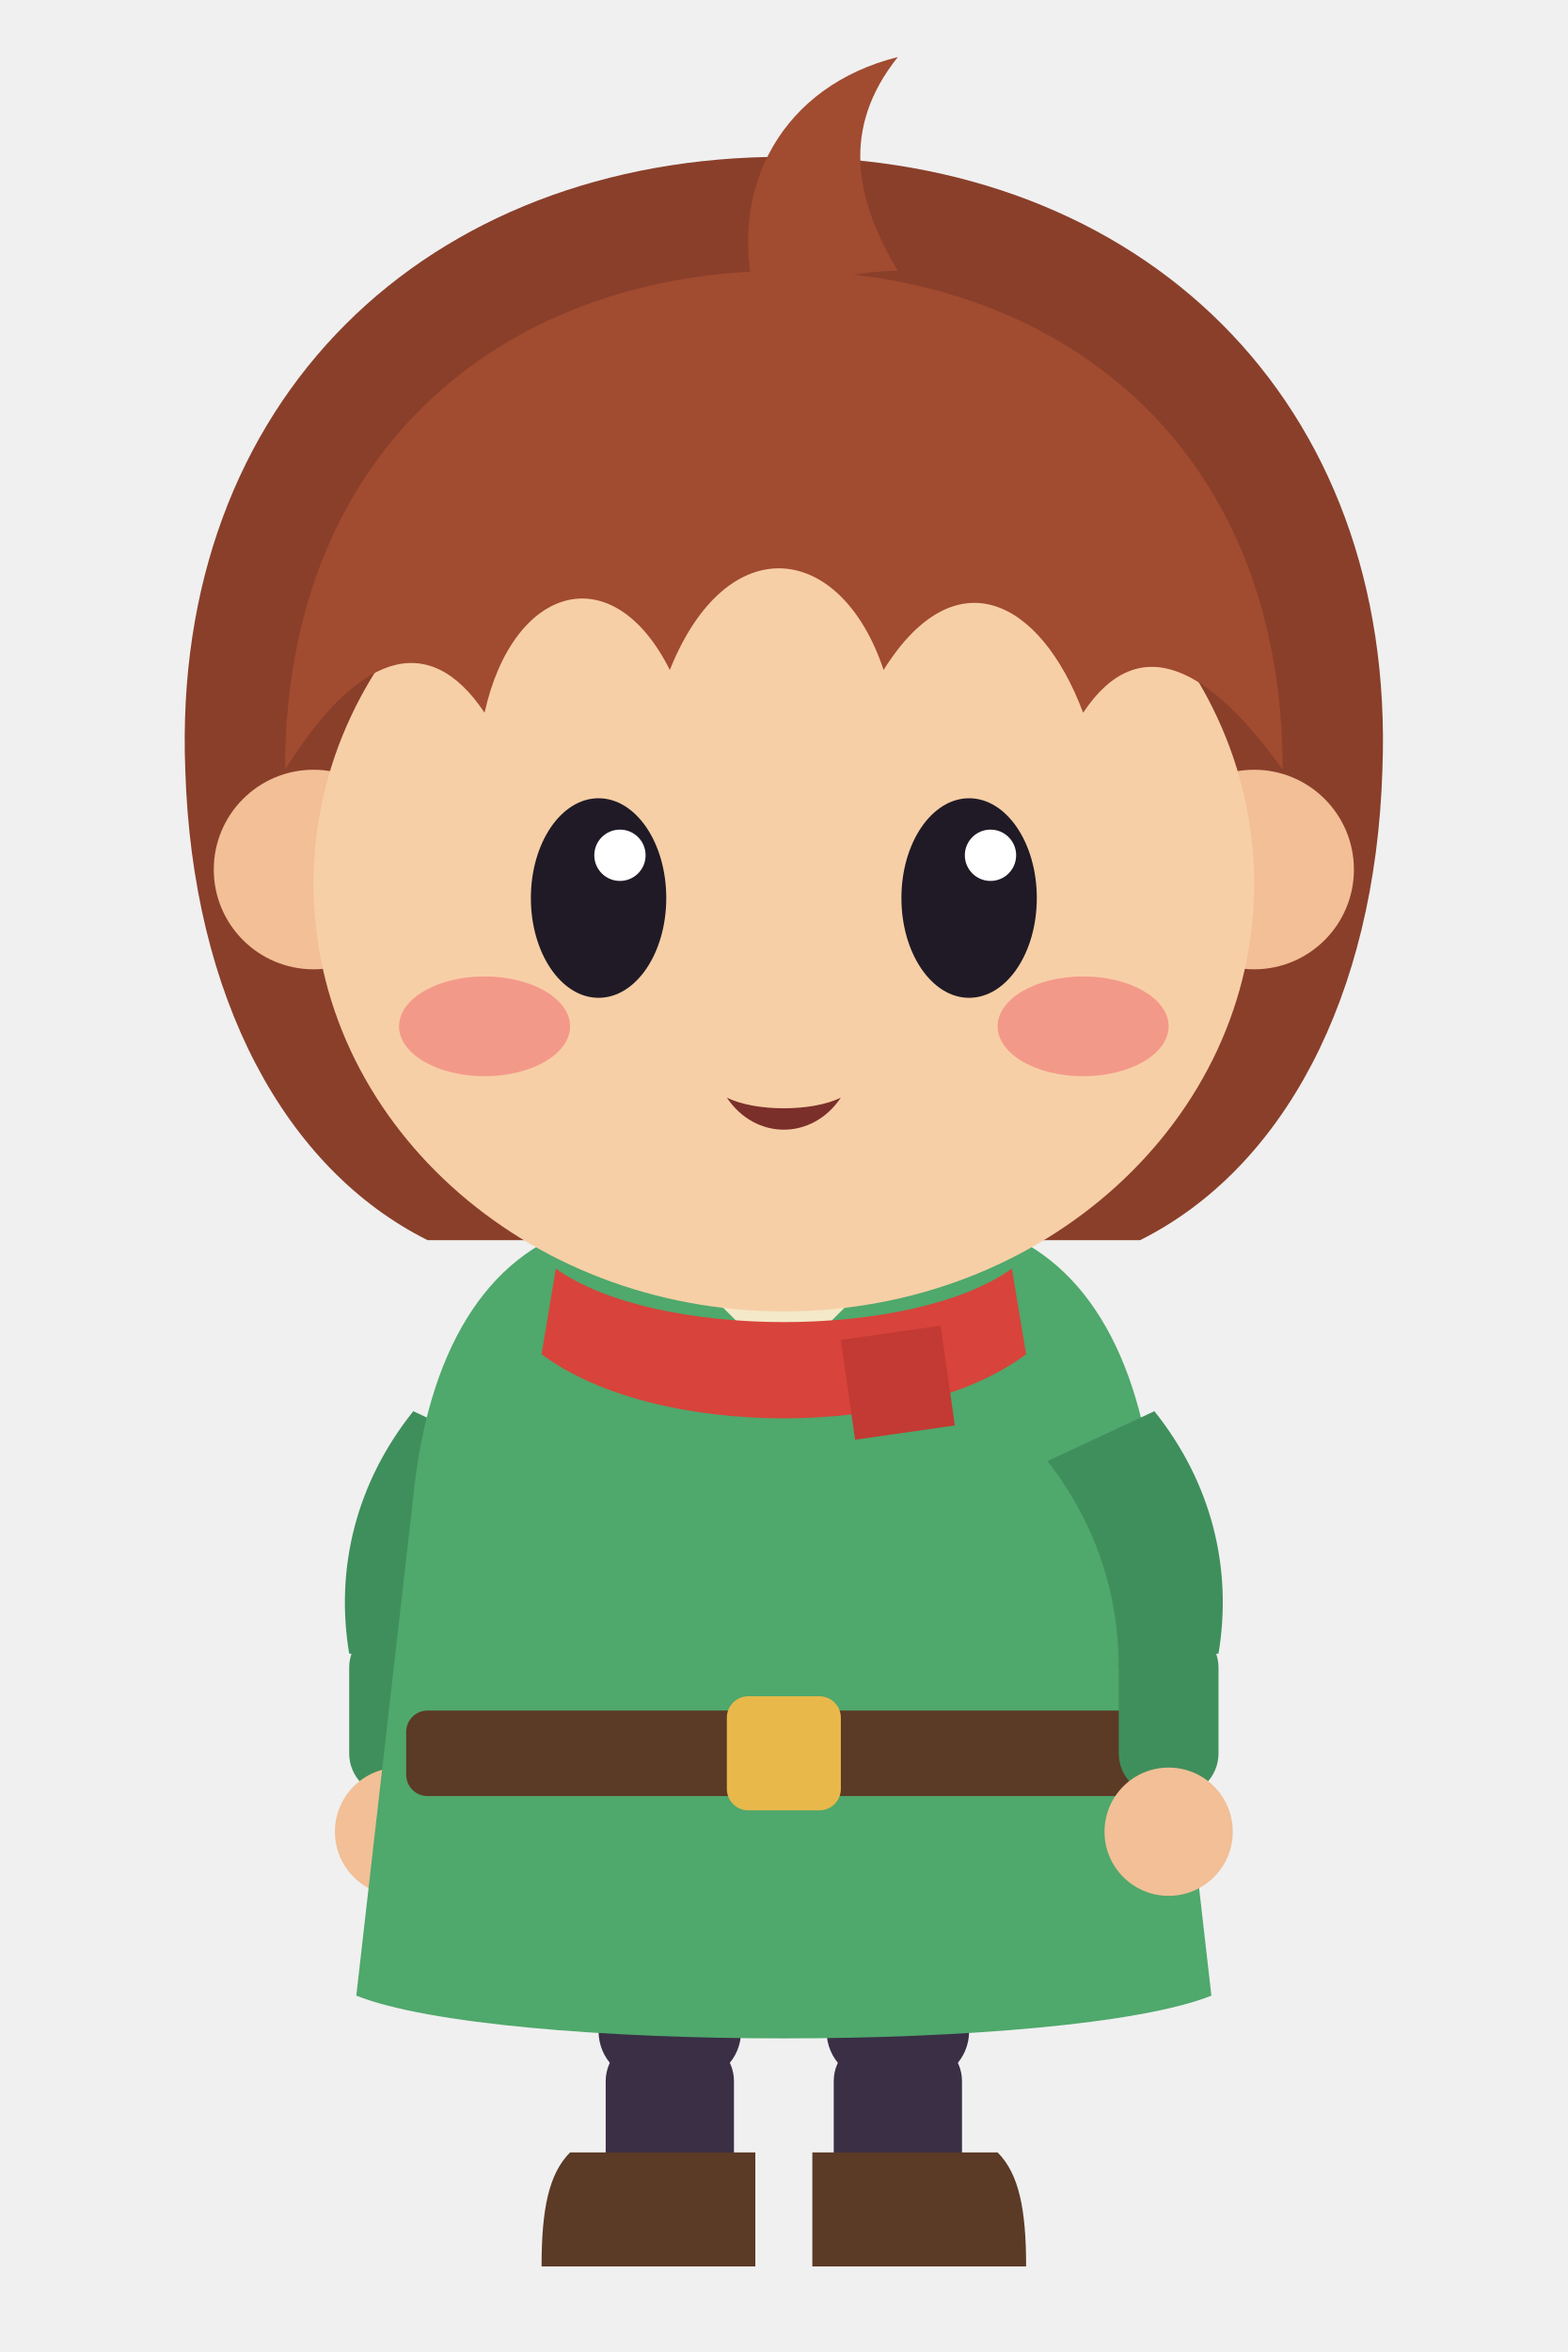
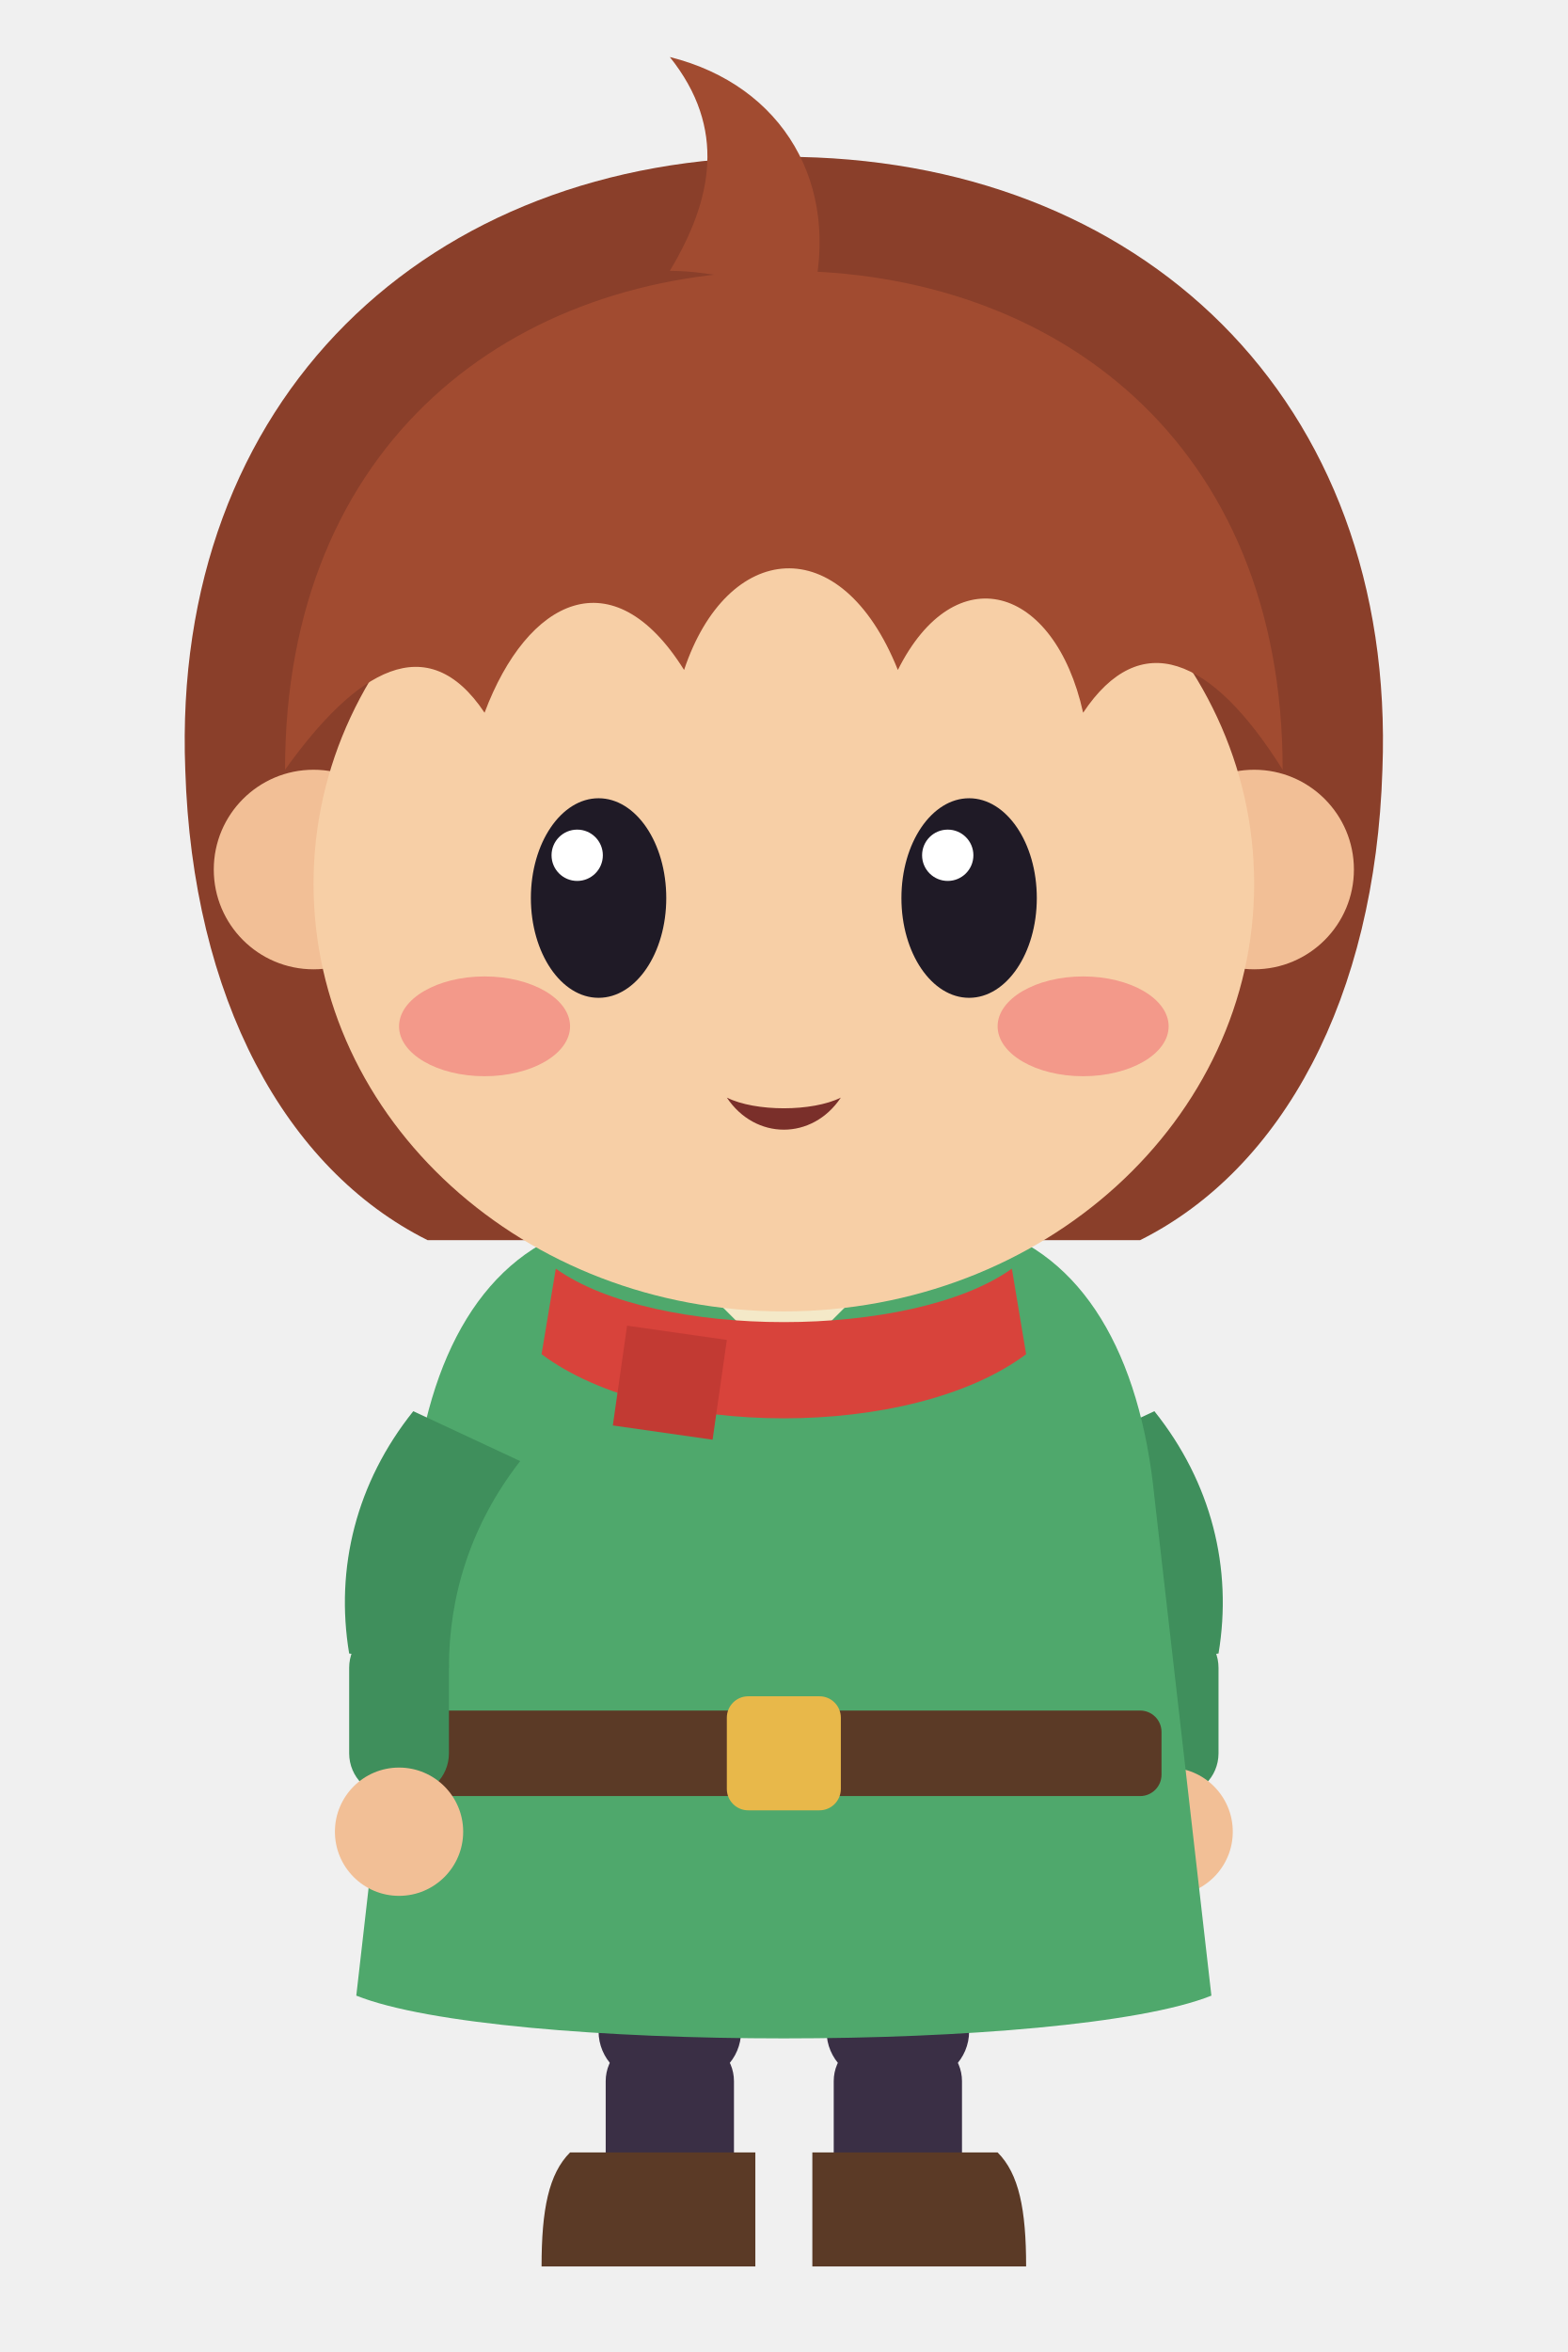
<svg xmlns="http://www.w3.org/2000/svg" viewBox="0 0 220 330">
-   <g id="hips">
+   <g id="hips" transform="matrix(-1 0 0 1 220 0)">
    <circle id="pivot-hips" cx="110" cy="262" r="2" fill="none" />
    <g id="leg_l_upper">
      <circle id="pivot-leg_l_upper" cx="94" cy="268" r="2" fill="none" />
      <rect fill="#3a2f45" x="84" y="264" width="20" height="28" rx="7" />
      <g id="leg_l_lower">
        <circle id="pivot-leg_l_lower" cx="94" cy="290" r="2" fill="none" />
        <rect fill="#3a2f45" x="85" y="286" width="18" height="22" rx="6" />
        <g id="foot_l">
          <circle id="pivot-foot_l" cx="94" cy="306" r="2" fill="none" />
          <path fill="#5b3a26" d="M80 302 L106 302 L106 318 L76 318 C76 310 77 305 80 302 Z" />
        </g>
      </g>
    </g>
    <g id="leg_r_upper">
      <circle id="pivot-leg_r_upper" cx="126" cy="268" r="2" fill="none" />
      <rect fill="#3a2f45" x="116" y="264" width="20" height="28" rx="7" />
      <g id="leg_r_lower">
        <circle id="pivot-leg_r_lower" cx="126" cy="290" r="2" fill="none" />
        <rect fill="#3a2f45" x="117" y="286" width="18" height="22" rx="6" />
        <g id="foot_r">
          <circle id="pivot-foot_r" cx="126" cy="306" r="2" fill="none" />
          <path fill="#5b3a26" d="M114 302 L140 302 C143 305 144 310 144 318 L114 318 Z" />
        </g>
      </g>
    </g>
    <g id="torso">
      <circle id="pivot-torso" cx="110" cy="262" r="2" fill="none" />
      <g id="arm_l_upper">
        <circle id="pivot-arm_l_upper" cx="64" cy="206" r="2" fill="none" />
        <path fill="#3f8f5c" d="M58 198 C50 208 47 220 49 232 L63 234 C63 224 66 214 73 205 Z" />
        <g id="arm_l_lower">
          <circle id="pivot-arm_l_lower" cx="56" cy="232" r="2" fill="none" />
          <rect fill="#3f8f5c" x="49" y="228" width="14" height="24" rx="6" />
          <g id="hand_l">
            <circle id="pivot-hand_l" cx="56" cy="254" r="2" fill="none" />
            <circle fill="#f2bf96" cx="56" cy="257" r="9" />
          </g>
        </g>
      </g>
      <path id="tunic" fill="#4fa86c" d="M82 172 L138 172 C152 176 160 190 162 210 L170 280 C150 288 70 288 50 280 L58 210 C60 190 68 176 82 172 Z" />
      <path id="collar" fill="#f4e9c8" d="M90 172 L130 172 L110 192 Z" />
      <rect id="belt" fill="#5b3a26" x="57" y="240" width="106" height="12" rx="3" />
      <rect id="buckle" class="flat" fill="#e8b84a" x="102" y="238" width="16" height="16" rx="3" />
      <path id="scarf" fill="#d8433b" d="M78 178 C92 188 128 188 142 178 L144 190 C128 202 92 202 76 190 Z" />
      <path id="scarf_knot" fill="#c23a33" d="M118 188 L132 186 L134 200 L120 202 Z" />
      <g id="head">
        <circle id="pivot-head" cx="110" cy="182" r="2" fill="none" />
        <g transform="translate(10, 4)">
          <path id="hair_back" fill="#8a3f2a" d="M100 18 C150 18 186 52 184 104 C183 136 170 160 150 170 L50 170 C30 160 17 136 16 104 C14 52 50 18 100 18 Z" />
          <circle id="ear_l" fill="#f2bf96" cx="34" cy="118" r="14" />
          <circle id="ear_r" fill="#f2bf96" cx="166" cy="118" r="14" />
          <ellipse id="face" fill="#f7cfa6" cx="100" cy="120" rx="66" ry="60" />
          <ellipse id="blush_l" class="flat" fill="#f3998a" cx="58" cy="140" rx="12" ry="7" />
          <ellipse id="blush_r" class="flat" fill="#f3998a" cx="142" cy="140" rx="12" ry="7" />
          <g id="eyes">
            <circle id="pivot-eyes" cx="100" cy="122" r="2" fill="none" />
            <ellipse id="eye_l" class="flat" fill="#1f1a26" cx="74" cy="122" rx="9.5" ry="14" />
            <ellipse id="eye_r" class="flat" fill="#1f1a26" cx="126" cy="122" rx="9.5" ry="14" />
            <circle id="glint_l" class="flat" fill="#ffffff" cx="77" cy="116" r="3.6" />
            <circle id="glint_r" class="flat" fill="#ffffff" cx="129" cy="116" r="3.6" />
          </g>
          <path id="mouth" class="flat" fill="#7a2f2a" d="M92 150 C96 156 104 156 108 150 C104 152 96 152 92 150 Z" />
          <path id="fringe" fill="#a14b30" d="M30 104 C30 58 62 34 100 34 C138 34 170 58 170 104 C160 90 150 84 142 96 C136 80 124 74 114 90 C108 72 92 70 84 90 C76 74 62 78 58 96 C50 84 40 88 30 104 Z" />
          <path id="tuft" fill="#a14b30" d="M96 38 C92 22 100 8 116 4 C108 14 110 24 116 34 C110 34 102 36 96 38 Z" />
        </g>
      </g>
      <g id="arm_r_upper">
        <circle id="pivot-arm_r_upper" cx="156" cy="206" r="2" fill="none" />
        <path fill="#3f8f5c" d="M162 198 C170 208 173 220 171 232 L157 234 C157 224 154 214 147 205 Z" />
        <g id="arm_r_lower">
          <circle id="pivot-arm_r_lower" cx="164" cy="232" r="2" fill="none" />
          <rect fill="#3f8f5c" x="157" y="228" width="14" height="24" rx="6" />
          <g id="hand_r">
            <circle id="pivot-hand_r" cx="164" cy="254" r="2" fill="none" />
            <circle fill="#f2bf96" cx="164" cy="257" r="9" />
          </g>
        </g>
      </g>
    </g>
  </g>
</svg>
